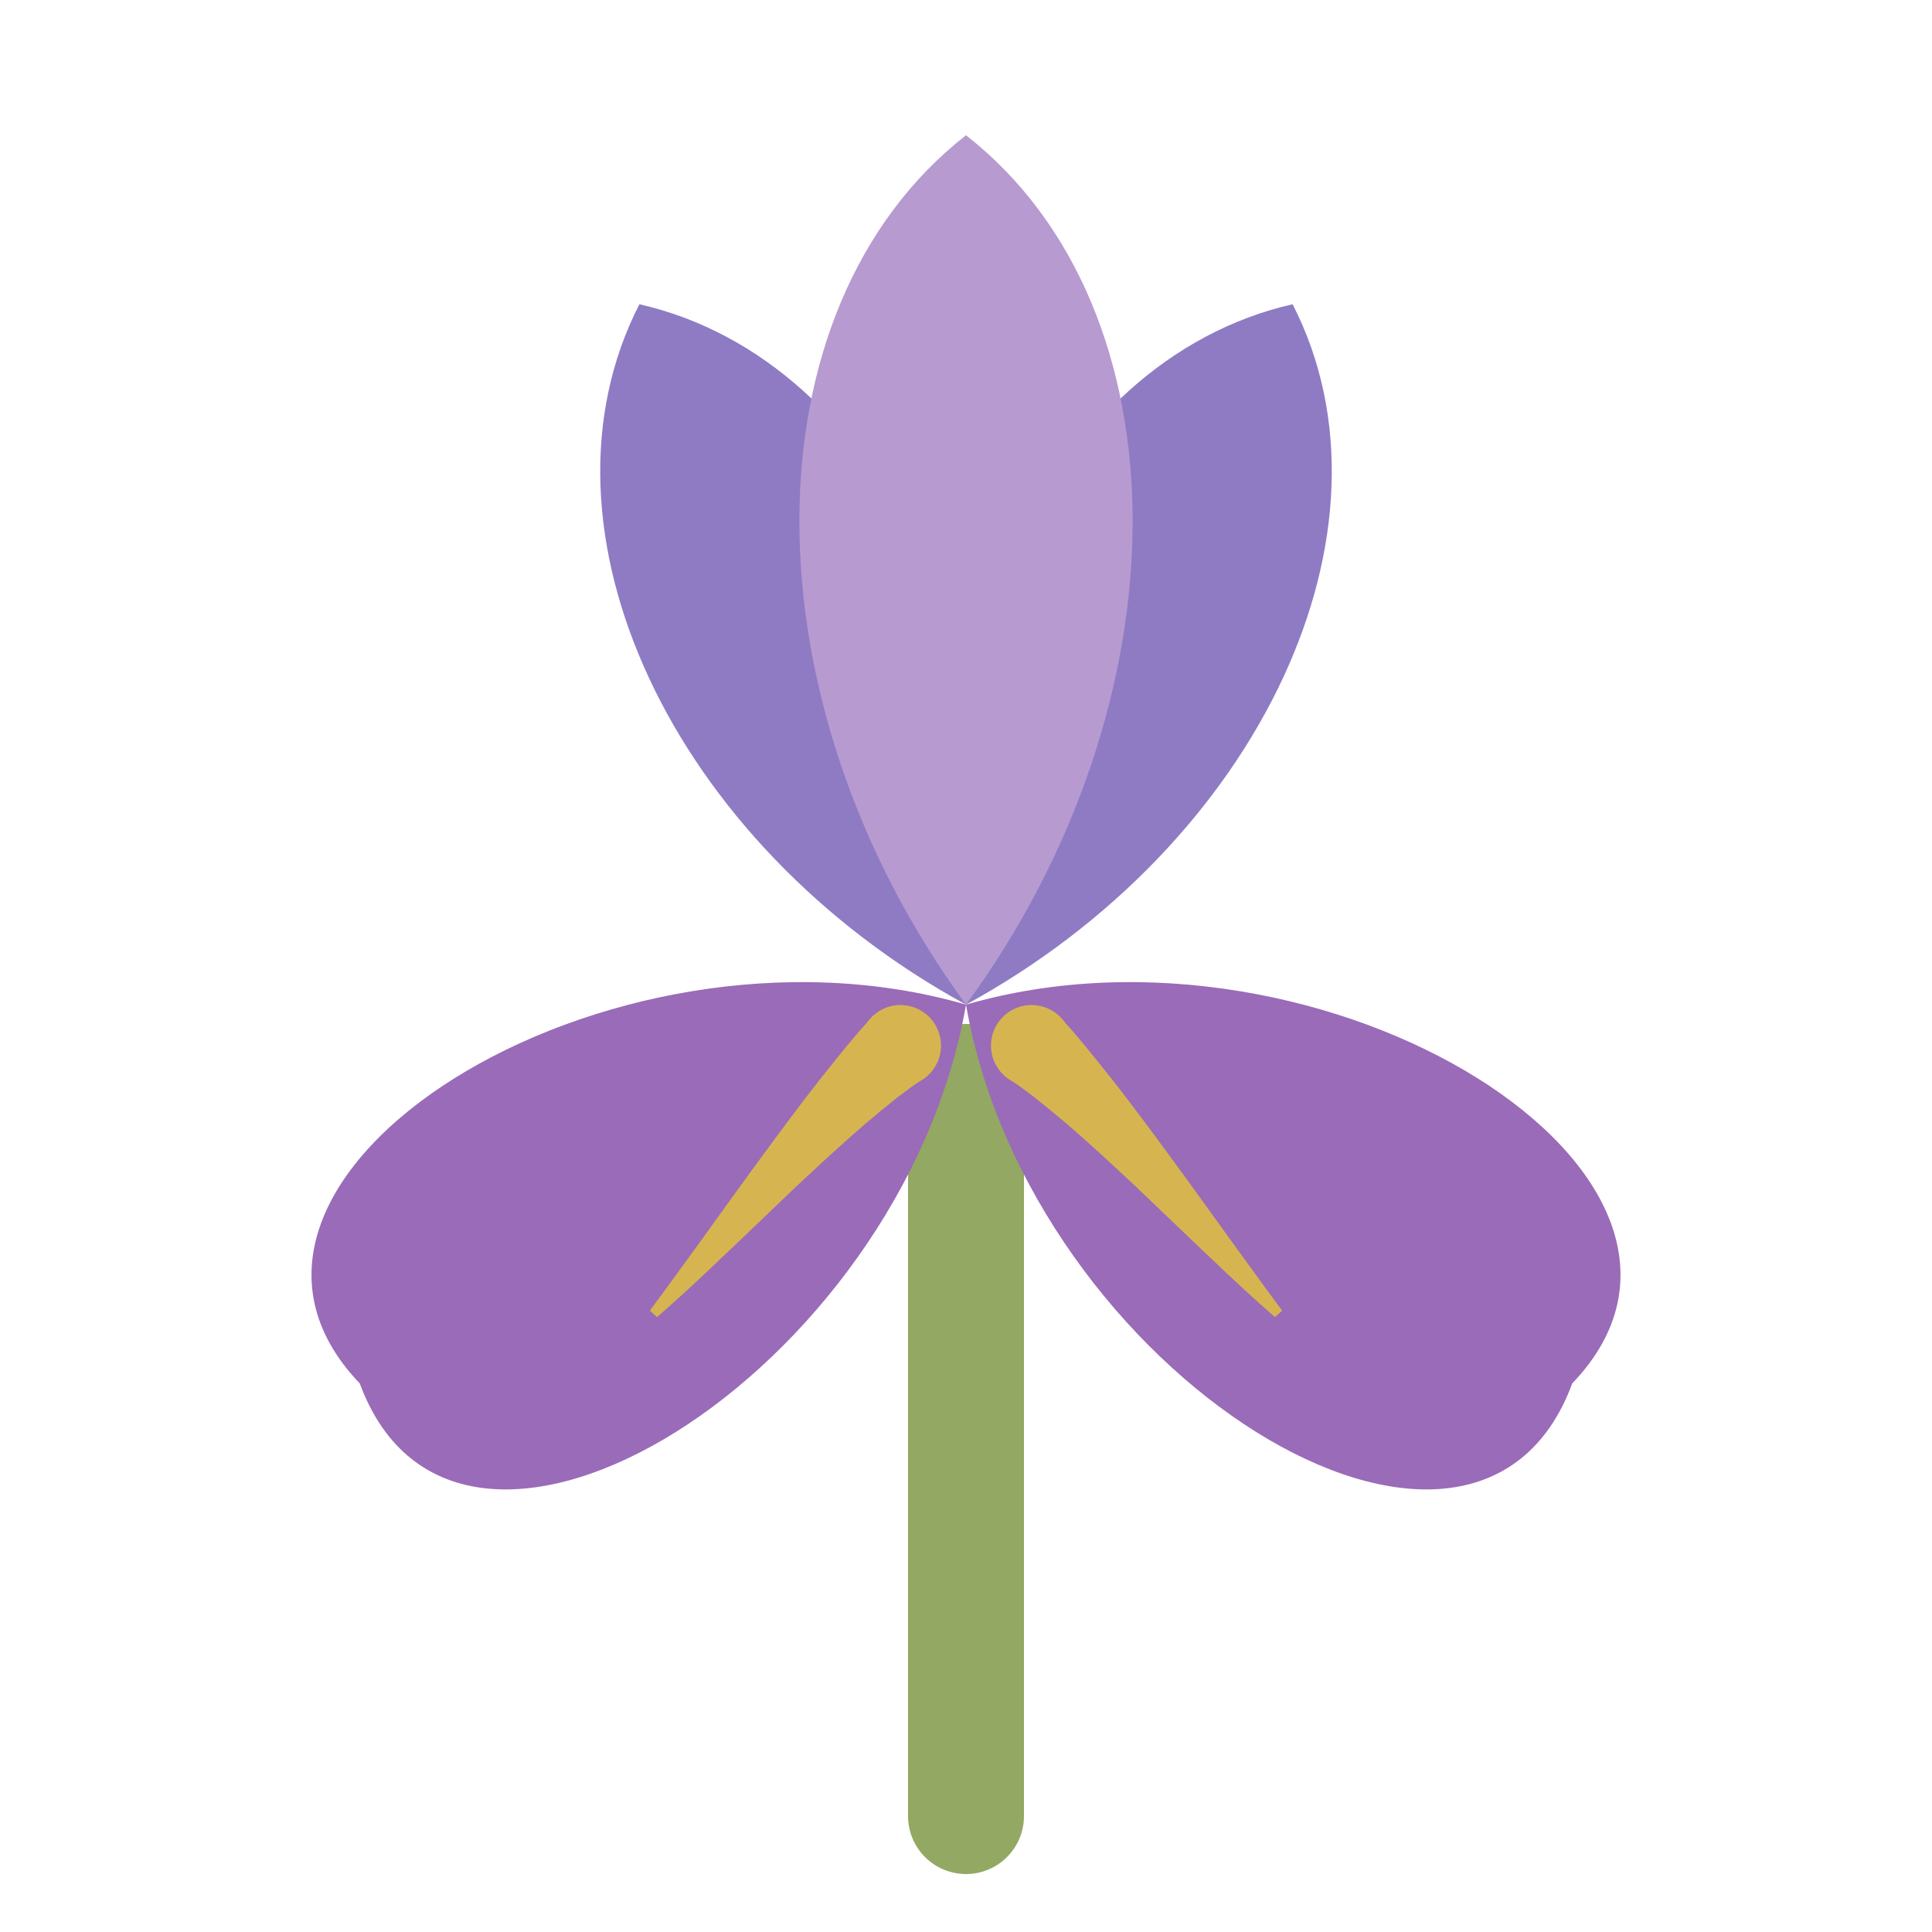
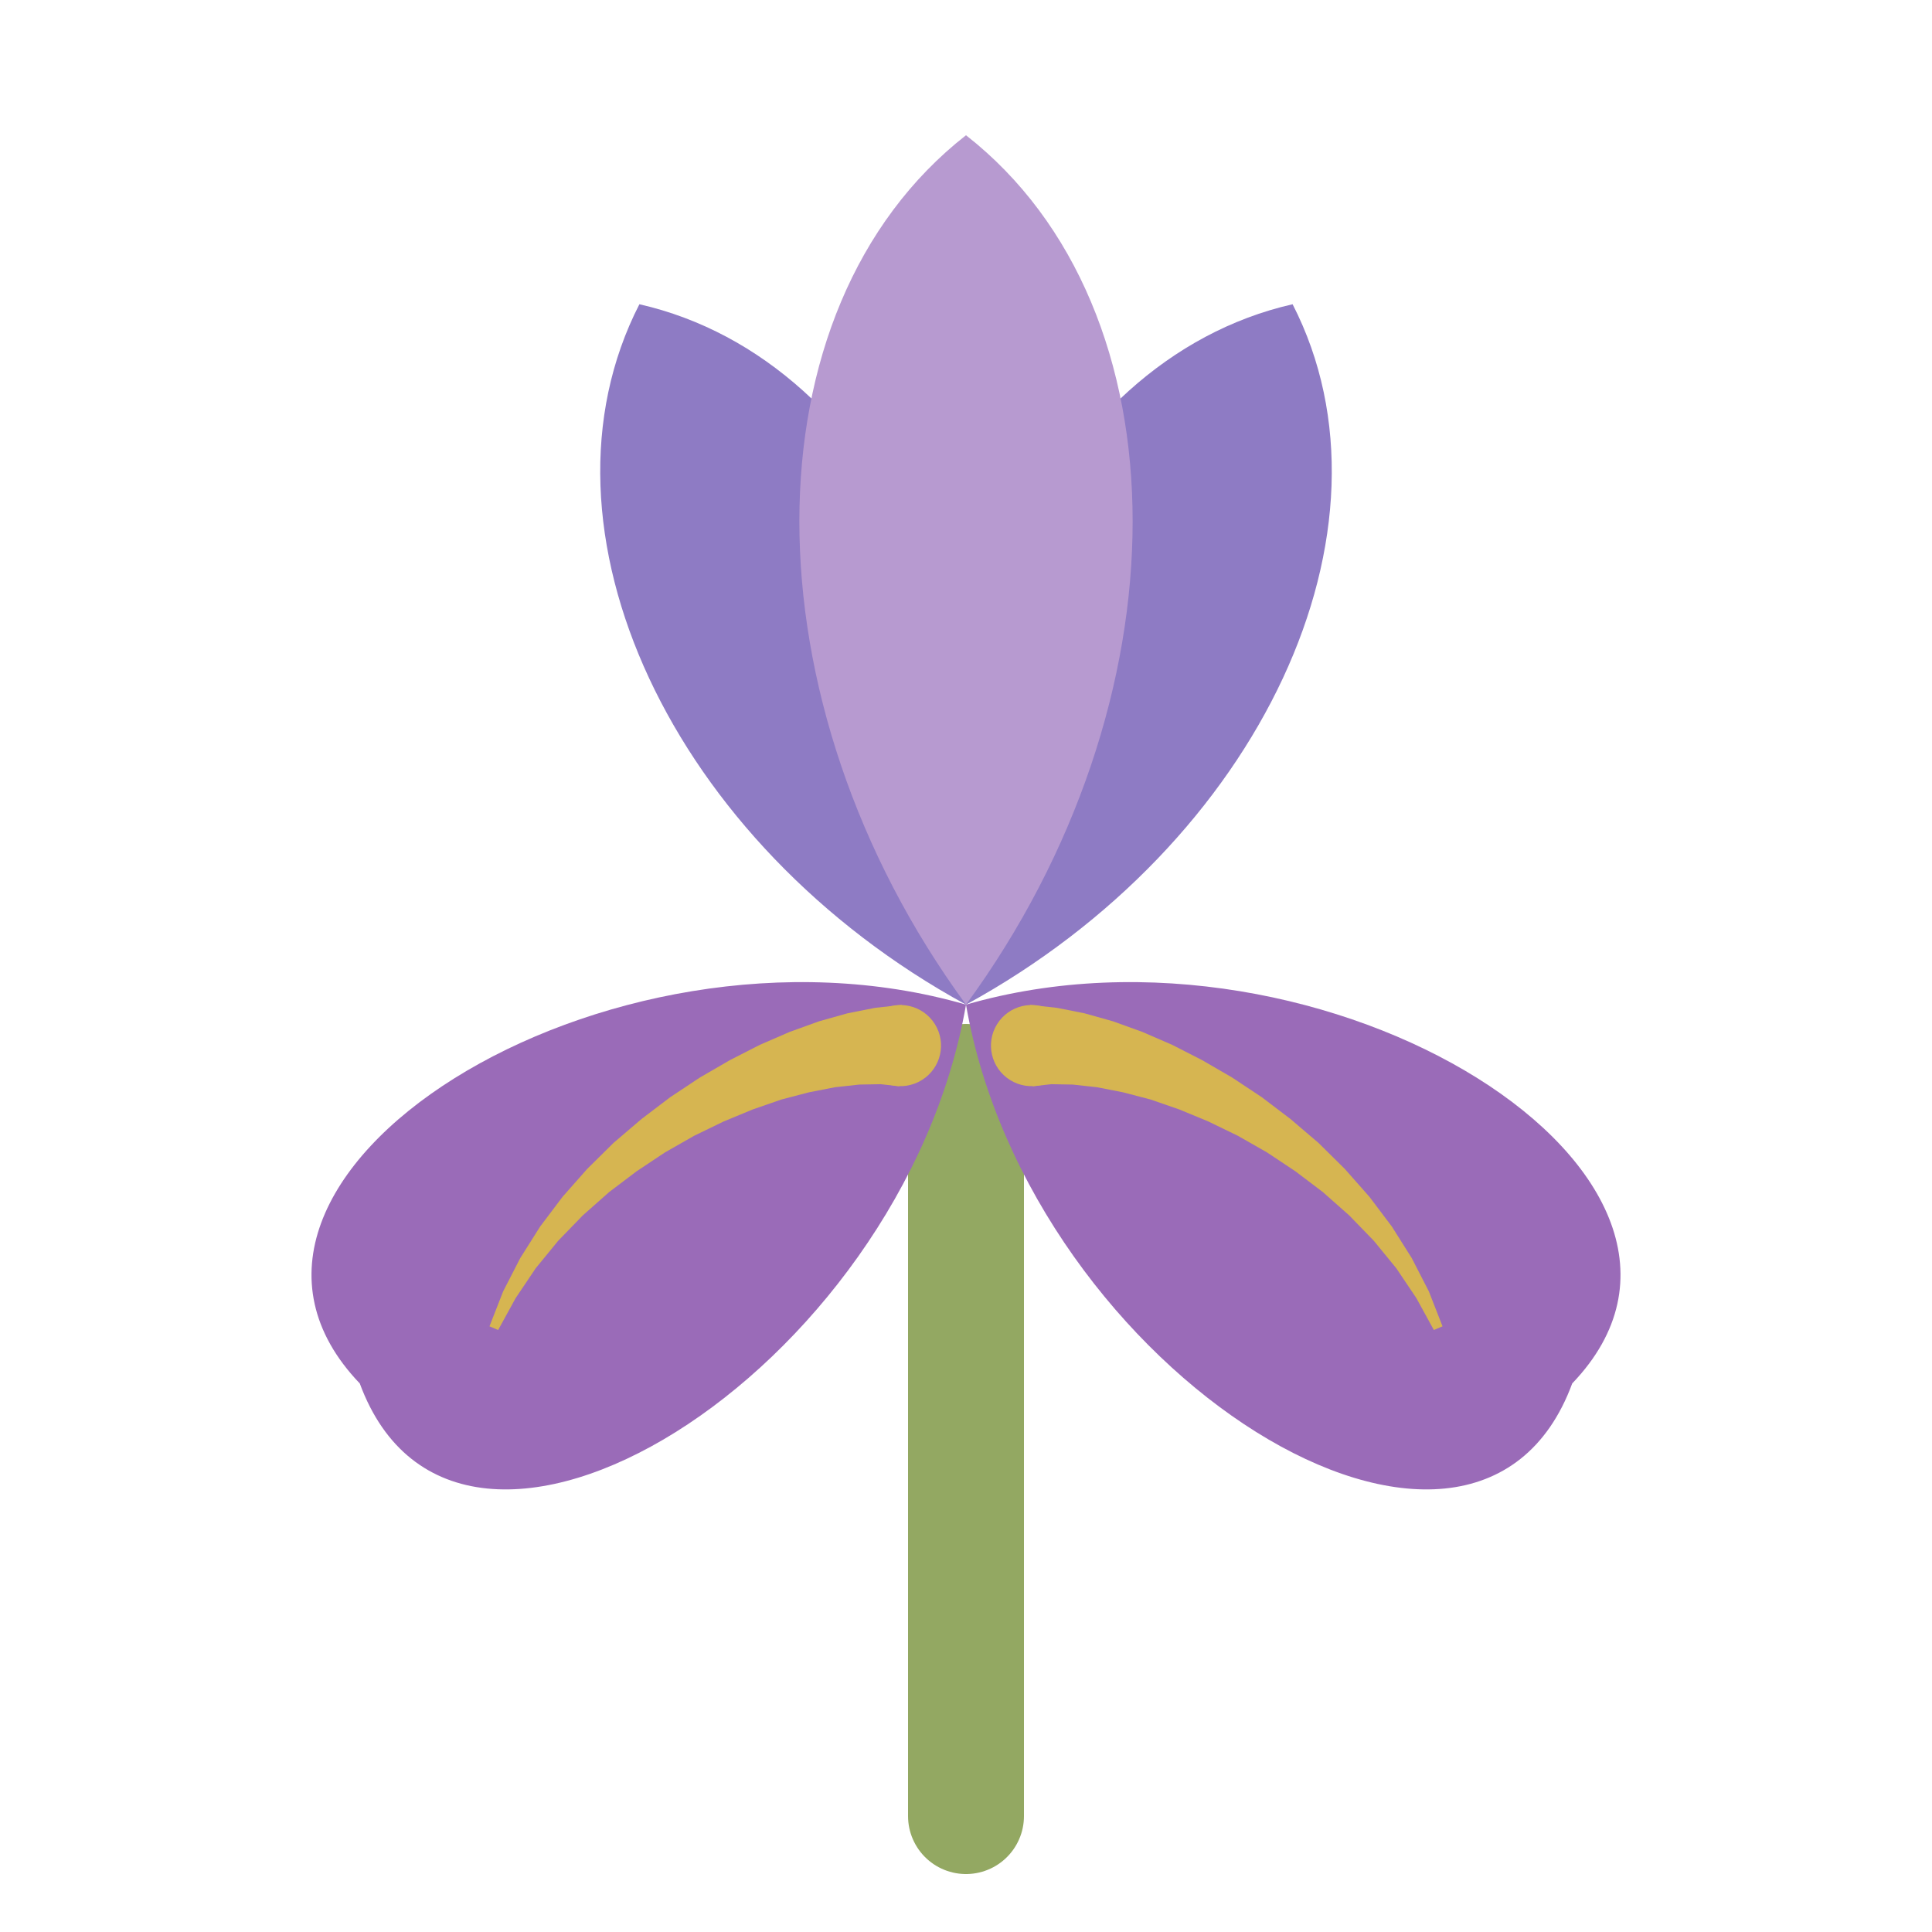
<svg xmlns="http://www.w3.org/2000/svg" viewBox="0 0 100 100">
  <path d="M50 56 V94" fill="none" stroke="#93A862" stroke-width="6" stroke-linecap="round" />
  <g transform="translate(50 52) rotate(122)">
    <path d="M0 0 C-14.4 -12.9 -14.4 -40.0 0 -37 C14.4 -40.0 14.4 -12.9 0 0 Z" fill="#9A6BB8" />
    <g fill="#D6B551">
-       <path d="M2.07 -3.67 L2.11 -4.58 L2.19 -5.56 L2.32 -6.61 L2.47 -7.71 L2.66 -8.87 L2.87 -10.06 L3.10 -11.27 L3.34 -12.51 L3.60 -13.76 L3.86 -15.01 L4.12 -16.26 L4.37 -17.49 L4.62 -18.71 L4.85 -19.89 L5.06 -21.04 L5.24 -22.13 L4.76 -22.27 L4.35 -21.23 L3.92 -20.16 L3.47 -19.05 L3.01 -17.91 L2.53 -16.74 L2.05 -15.56 L1.57 -14.38 L1.09 -13.18 L0.62 -12.00 L0.16 -10.82 L-0.28 -9.67 L-0.70 -8.53 L-1.09 -7.42 L-1.46 -6.35 L-1.79 -5.32 L-2.07 -4.33 Z" />
+       <path d="M1.75 -5.17 L1.15 -5.93 L0.58 -6.88 L0.03 -8.02 L-0.46 -9.30 L-0.90 -10.71 L-1.25 -12.24 L-1.52 -13.85 L-1.70 -15.53 L-1.77 -17.26 L-1.72 -19.03 L-1.56 -20.81 L-1.26 -22.60 L-0.82 -24.38 L-0.23 -26.12 L0.53 -27.82 L1.45 -29.46 L1.05 -29.74 L-0.11 -28.18 L-1.10 -26.52 L-1.94 -24.78 L-2.63 -22.98 L-3.18 -21.13 L-3.60 -19.26 L-3.88 -17.38 L-4.05 -15.52 L-4.10 -13.68 L-4.04 -11.88 L-3.89 -10.15 L-3.64 -8.49 L-3.30 -6.91 L-2.87 -5.44 L-2.35 -4.07 L-1.75 -2.83 Z" />
      <circle cx="0.00" cy="-4.00" r="2.10" />
    </g>
  </g>
  <g transform="translate(50 52) rotate(-122)">
    <path d="M0 0 C-14.4 -12.9 -14.4 -40.0 0 -37 C14.4 -40.0 14.4 -12.9 0 0 Z" fill="#9A6BB8" />
    <g fill="#D6B551">
-       <path d="M2.07 -4.33 L1.79 -5.32 L1.46 -6.35 L1.09 -7.42 L0.70 -8.53 L0.28 -9.67 L-0.16 -10.82 L-0.62 -12.00 L-1.09 -13.18 L-1.57 -14.38 L-2.05 -15.56 L-2.53 -16.74 L-3.01 -17.91 L-3.47 -19.05 L-3.92 -20.16 L-4.35 -21.23 L-4.76 -22.27 L-5.24 -22.13 L-5.06 -21.04 L-4.85 -19.89 L-4.62 -18.71 L-4.37 -17.49 L-4.12 -16.26 L-3.86 -15.01 L-3.60 -13.76 L-3.34 -12.51 L-3.10 -11.27 L-2.87 -10.06 L-2.66 -8.87 L-2.47 -7.71 L-2.32 -6.61 L-2.19 -5.56 L-2.11 -4.58 L-2.07 -3.67 Z" />
+       <path d="M1.75 -2.83 L2.35 -4.07 L2.87 -5.44 L3.30 -6.91 L3.64 -8.49 L3.89 -10.15 L4.04 -11.88 L4.10 -13.68 L4.05 -15.52 L3.88 -17.38 L3.60 -19.26 L3.18 -21.13 L2.63 -22.98 L1.94 -24.78 L1.10 -26.52 L0.11 -28.18 L-1.05 -29.74 L-1.45 -29.46 L-0.53 -27.82 L0.23 -26.12 L0.82 -24.38 L1.26 -22.60 L1.56 -20.81 L1.72 -19.03 L1.77 -17.26 L1.70 -15.53 L1.52 -13.85 L1.25 -12.24 L0.90 -10.71 L0.46 -9.30 L-0.03 -8.02 L-0.58 -6.88 L-1.15 -5.93 L-1.75 -5.17 Z" />
      <circle cx="0.00" cy="-4.00" r="2.10" />
    </g>
  </g>
  <g transform="translate(50 52) rotate(25)">
    <path d="M0 0 C-10.3 -14.0 -10.3 -32.0 0 -40 C10.3 -32.0 10.3 -14.0 0 0 Z" fill="#8E7BC4" />
  </g>
  <g transform="translate(50 52) rotate(-25)">
    <path d="M0 0 C-10.3 -14.0 -10.3 -32.0 0 -40 C10.3 -32.0 10.3 -14.0 0 0 Z" fill="#8E7BC4" />
  </g>
  <g transform="translate(50 52) rotate(0)">
    <path d="M0 0 C-11.5 -15.7 -11.5 -36.0 0 -45 C11.5 -36.0 11.5 -15.7 0 0 Z" fill="#B79AD0" />
  </g>
</svg>
